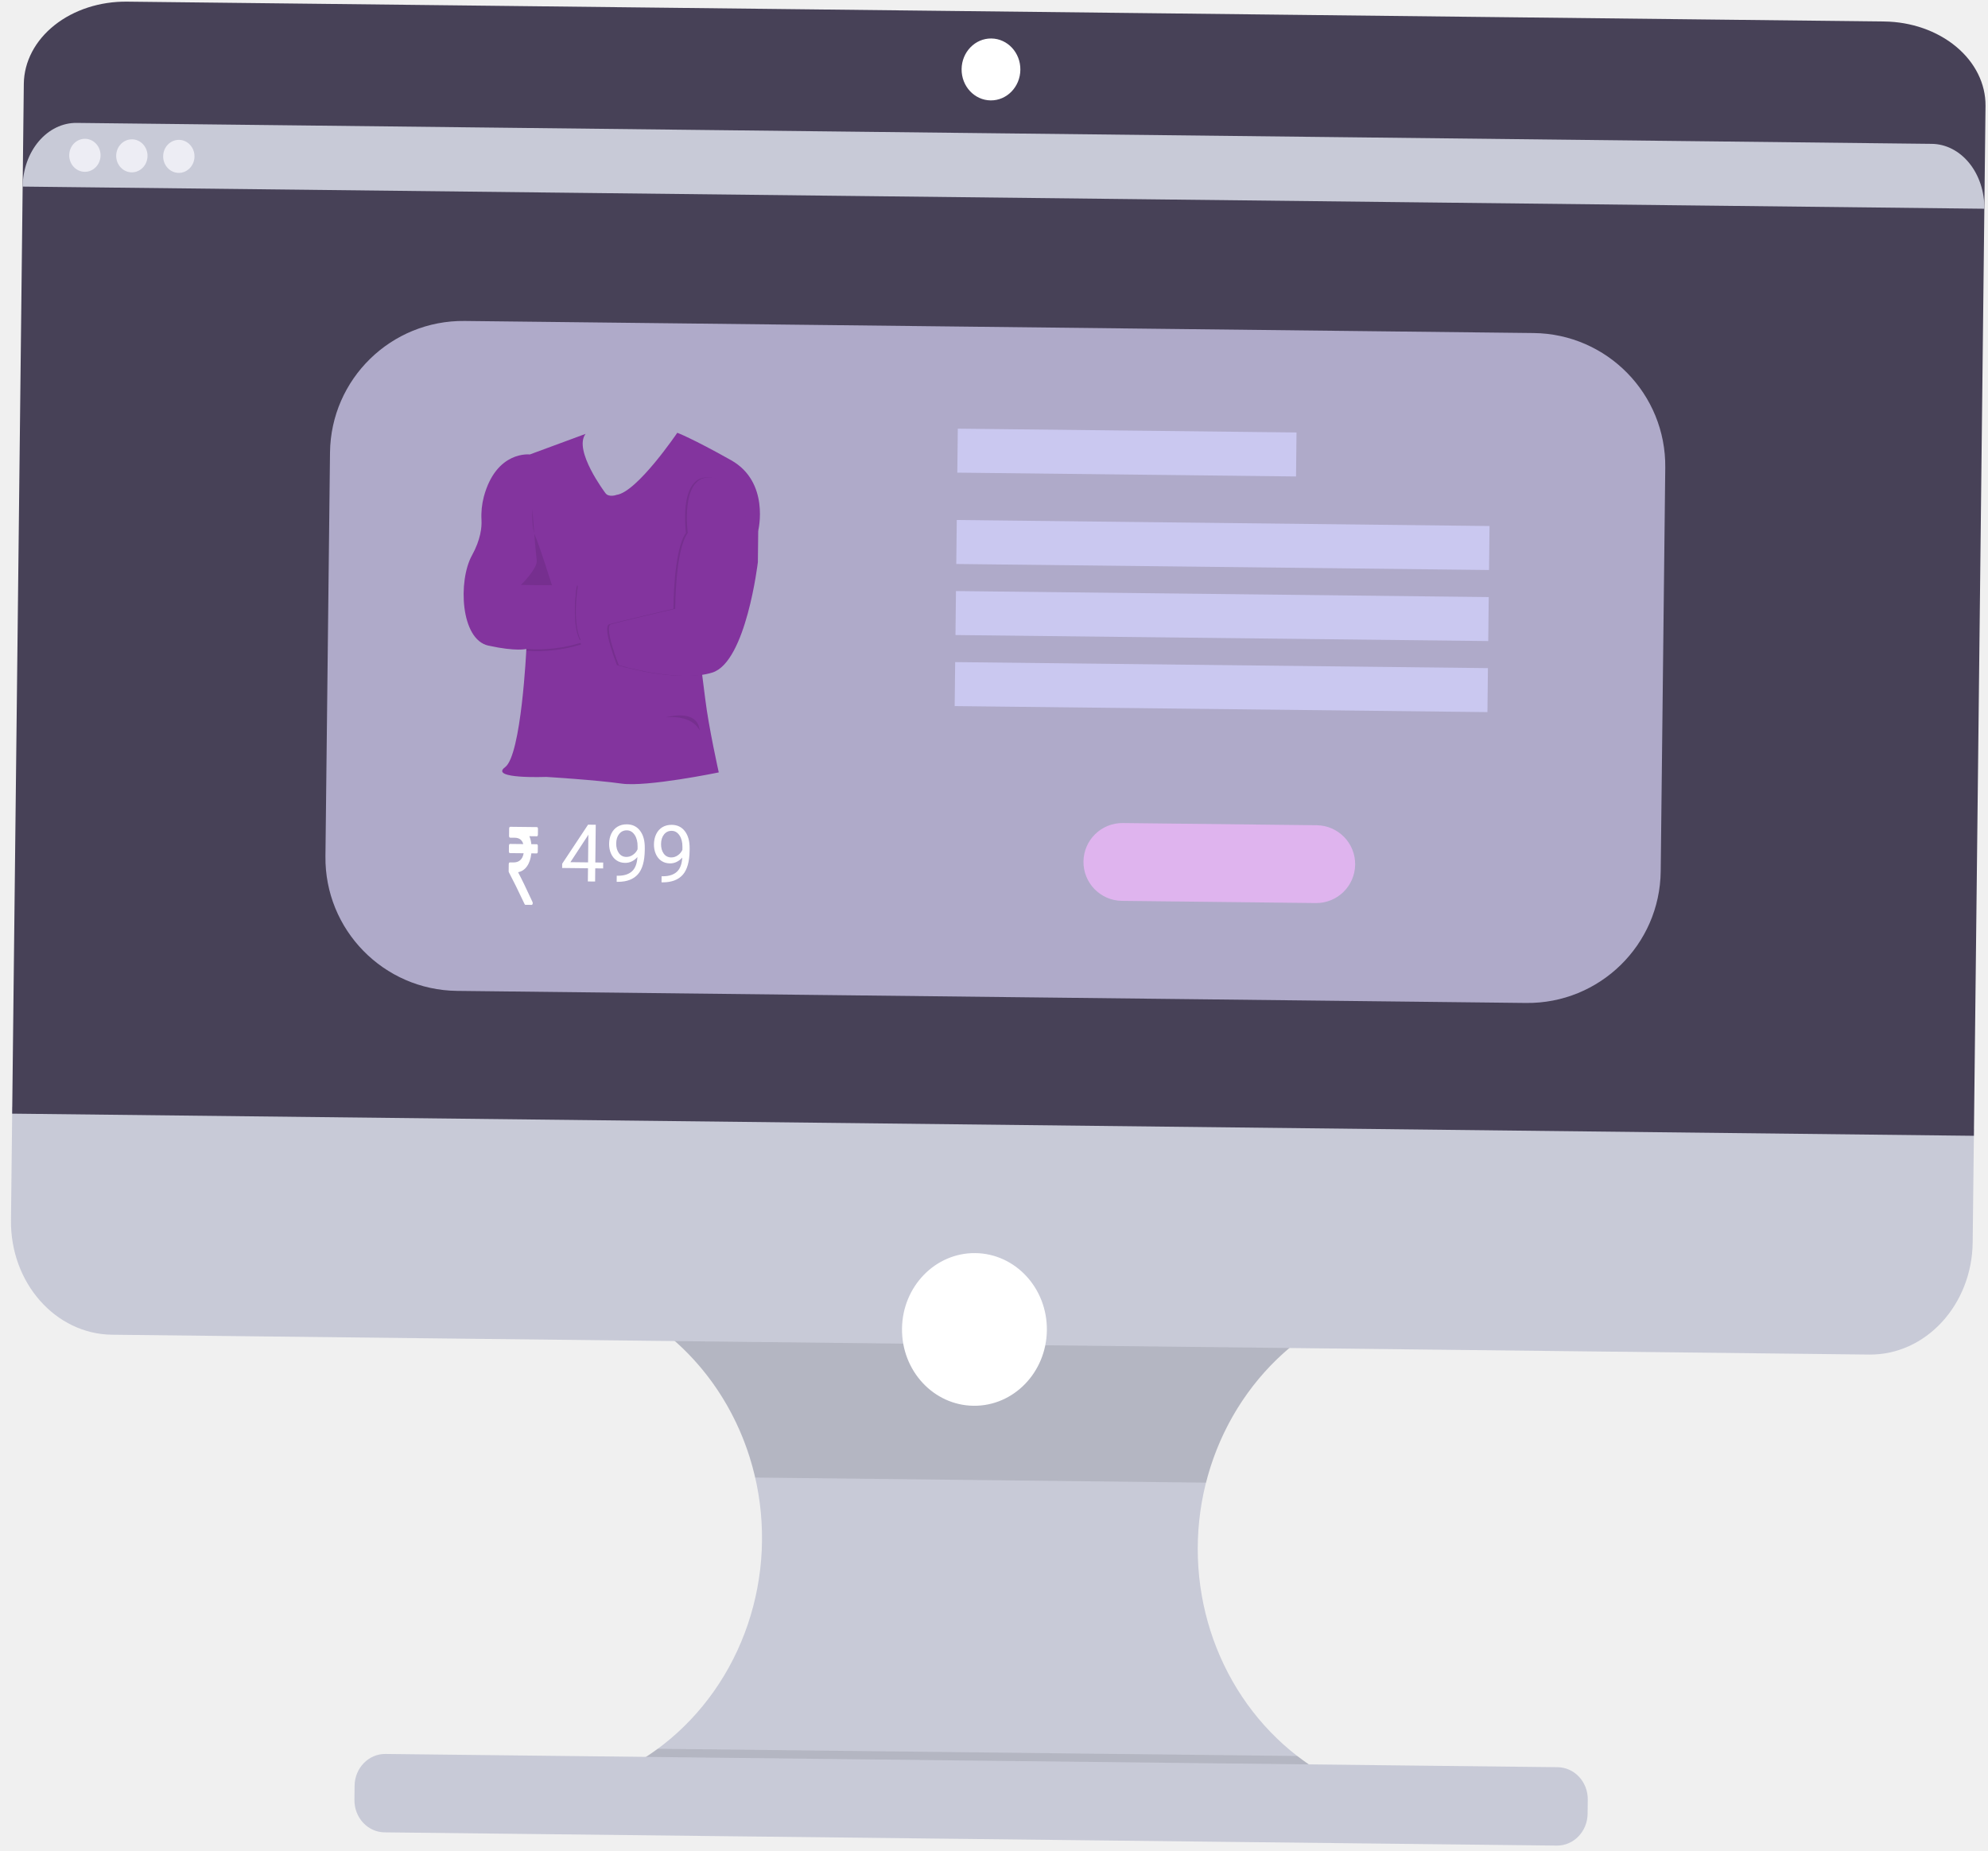
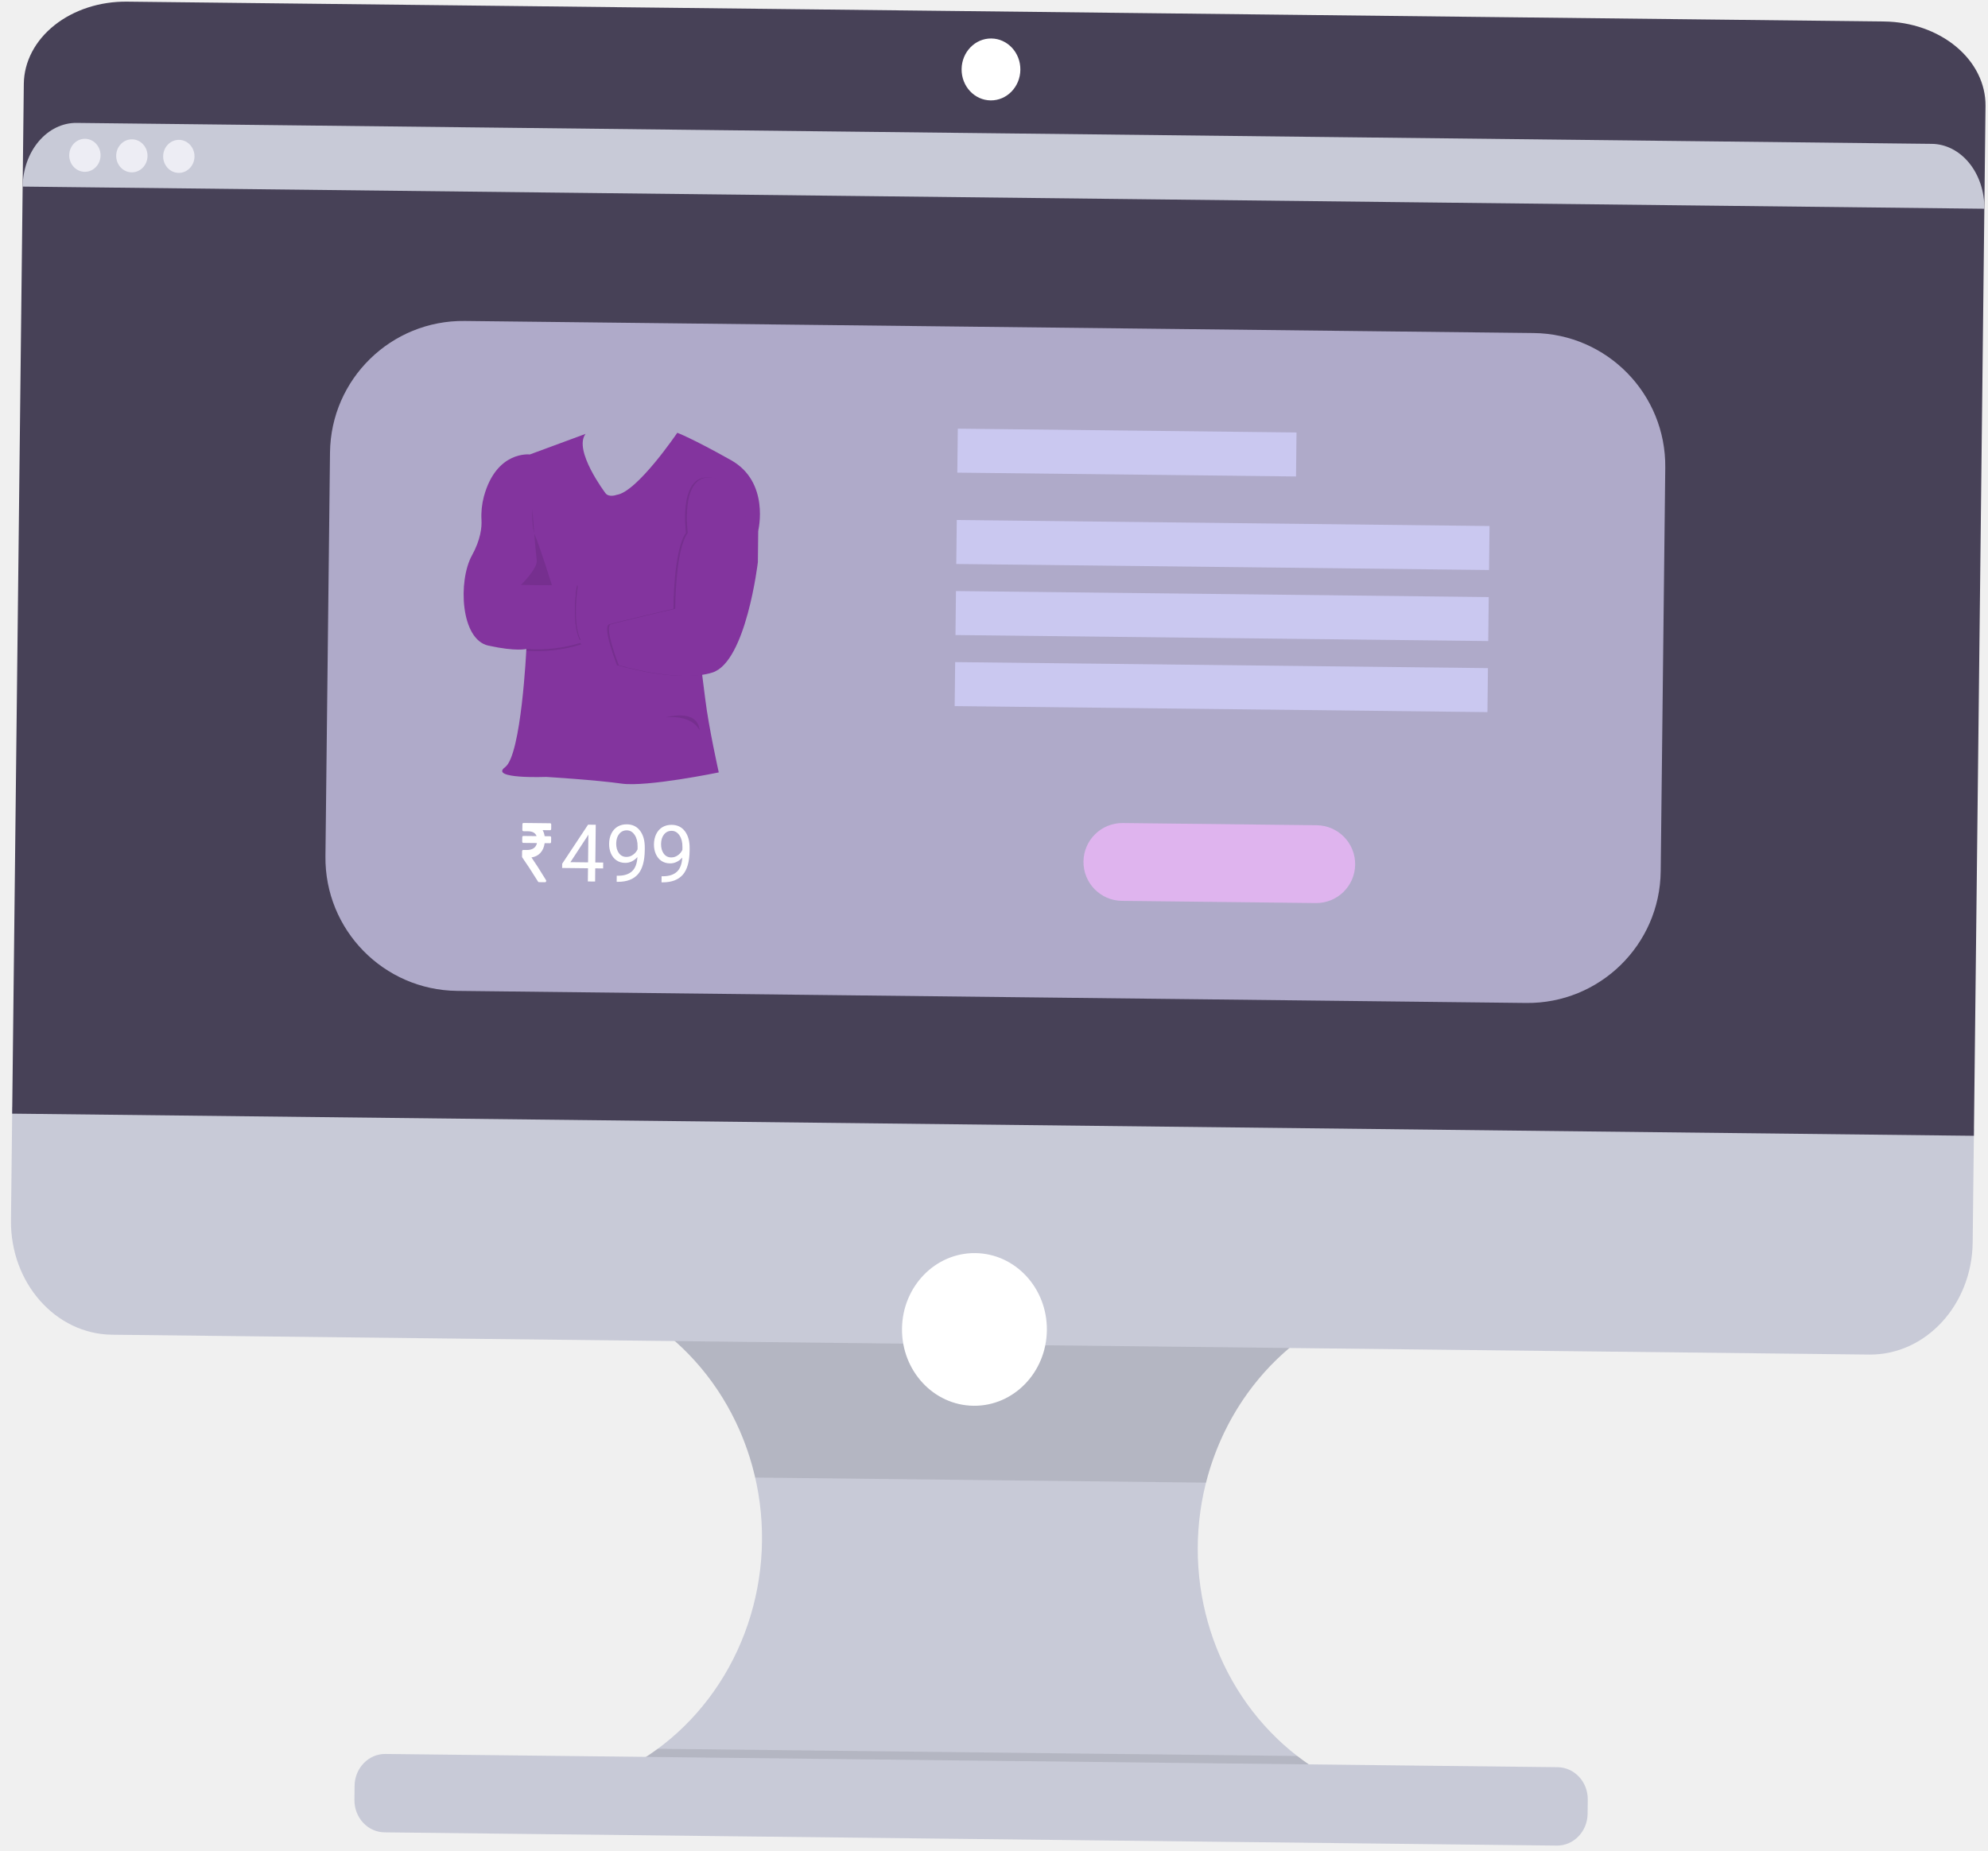
<svg xmlns="http://www.w3.org/2000/svg" width="448" height="417" viewBox="0 0 448 417" fill="none">
  <g id="sell-2">
-     <path id="Vector" d="M302.549 402.006L302.481 407.969L135.166 406.079L135.221 401.237C145.47 397.368 154.403 390.382 160.889 381.165C167.375 371.947 171.122 360.911 171.657 349.455C172.191 337.999 169.489 326.637 163.892 316.808C158.295 306.979 150.054 299.125 140.214 294.24L302.609 296.074C292.884 300.632 284.619 308.064 278.816 317.469C273.012 326.874 269.92 337.848 269.914 349.06C269.907 360.273 272.987 371.243 278.78 380.64C284.572 390.038 292.829 397.46 302.549 402.006V402.006Z" fill="#C8CAD7" />
+     <path id="Vector" d="M302.549 402.006L302.481 407.969L135.166 406.079L135.221 401.237C145.47 397.368 154.403 390.382 160.889 381.165C167.375 371.947 171.122 360.911 171.657 349.455C172.191 337.999 169.489 326.637 163.892 316.808C158.295 306.979 150.054 299.125 140.214 294.24L302.609 296.074C292.884 300.632 284.619 308.064 278.816 317.469C273.012 326.874 269.92 337.848 269.914 349.06C269.907 360.273 272.987 371.243 278.78 380.64C284.572 390.038 292.829 397.46 302.549 402.006Z" fill="#C8CAD7" />
    <path id="Vector_2" opacity="0.1" d="M302.609 296.074C295.105 299.601 288.443 304.851 283.11 311.441C277.777 318.03 273.908 325.791 271.787 334.156L170.175 333.008C168.243 324.598 164.55 316.752 159.368 310.044C154.185 303.336 147.643 297.936 140.221 294.24L302.609 296.074Z" fill="black" />
    <path id="Vector_3" d="M2.762 249.467L2.474 275.016C2.314 289.123 12.508 300.675 25.247 300.819L421.197 305.292C433.936 305.436 444.388 294.117 444.547 280.01L444.836 254.461L2.762 249.467Z" fill="#C8CAD7" />
-     <path id="Vector_4" opacity="0.1" d="M302.549 402.006L302.481 407.969L135.166 406.079L135.221 401.237C139.828 399.49 144.194 397.103 148.203 394.138L292.358 395.767C295.534 398.224 298.95 400.315 302.549 402.006V402.006Z" fill="black" />
+     <path id="Vector_4" opacity="0.1" d="M302.549 402.006L302.481 407.969L135.166 406.079L135.221 401.237C139.828 399.49 144.194 397.103 148.203 394.138L292.358 395.767C295.534 398.224 298.95 400.315 302.549 402.006Z" fill="black" />
    <path id="Vector_5" d="M351.015 398.29L86.864 395.306C83.067 395.264 79.953 398.472 79.908 402.473L79.872 405.653C79.827 409.654 82.868 412.932 86.664 412.975L350.816 415.959C354.612 416.002 357.726 412.793 357.771 408.792L357.807 405.612C357.852 401.611 354.811 398.333 351.015 398.29Z" fill="#C8CAD7" />
    <path id="Vector_6" d="M447.441 23.866C447.489 18.887 445.11 14.087 440.825 10.52C436.541 6.954 430.702 4.912 424.591 4.844L28.658 0.372C22.544 0.298 16.656 2.205 12.288 5.675C7.921 9.144 5.431 13.891 5.367 18.872L2.745 250.993L444.819 255.986L447.441 23.866Z" fill="#474157" />
    <path id="Vector_7" d="M223.242 22.628C226.898 22.669 229.897 19.579 229.941 15.725C229.984 11.872 227.056 8.714 223.399 8.673C219.743 8.632 216.744 11.722 216.7 15.575C216.657 19.429 219.586 22.586 223.242 22.628Z" fill="white" />
    <path id="Vector_8" d="M219.398 316.832C228.412 316.933 235.807 309.314 235.915 299.813C236.022 290.312 228.801 282.527 219.786 282.425C210.771 282.323 203.377 289.943 203.269 299.444C203.162 308.945 210.383 316.73 219.398 316.832Z" fill="white" />
-     <path id="Vector_9" d="M447.179 47.046L5.105 42.053C5.127 40.149 5.459 38.268 6.082 36.517C6.705 34.765 7.608 33.178 8.738 31.845C9.869 30.512 11.205 29.46 12.67 28.748C14.135 28.037 15.7 27.681 17.277 27.7L435.304 32.422C436.883 32.434 438.443 32.822 439.896 33.564C441.348 34.306 442.663 35.387 443.766 36.745C444.87 38.104 445.739 39.713 446.325 41.481C446.91 43.248 447.2 45.14 447.179 47.046V47.046Z" fill="#C8CAD7" />
+     <path id="Vector_9" d="M447.179 47.046L5.105 42.053C5.127 40.149 5.459 38.268 6.082 36.517C6.705 34.765 7.608 33.178 8.738 31.845C9.869 30.512 11.205 29.46 12.67 28.748C14.135 28.037 15.7 27.681 17.277 27.7L435.304 32.422C436.883 32.434 438.443 32.822 439.896 33.564C441.348 34.306 442.663 35.387 443.766 36.745C444.87 38.104 445.739 39.713 446.325 41.481C446.91 43.248 447.201 45.14 447.179 47.046Z" fill="#C8CAD7" />
    <path id="Vector_10" d="M19.087 38.724C21.037 38.746 22.636 37.098 22.66 35.043C22.683 32.988 21.121 31.304 19.171 31.282C17.221 31.26 15.621 32.908 15.598 34.963C15.575 37.018 17.137 38.702 19.087 38.724Z" fill="#EDEDF4" />
    <path id="Vector_11" d="M29.672 38.844C31.622 38.866 33.222 37.218 33.245 35.163C33.268 33.107 31.706 31.423 29.756 31.401C27.806 31.379 26.206 33.028 26.183 35.083C26.16 37.138 27.722 38.822 29.672 38.844Z" fill="#EDEDF4" />
    <path id="Vector_12" d="M40.257 38.964C42.207 38.986 43.807 37.337 43.83 35.282C43.853 33.227 42.291 31.543 40.341 31.521C38.391 31.499 36.792 33.147 36.768 35.202C36.745 37.258 38.307 38.941 40.257 38.964Z" fill="#EDEDF4" />
    <rect id="Rectangle 5" x="74.706" y="72" width="300.923" height="150.996" rx="30" transform="rotate(0.647176 74.7055 72)" fill="#AFAAC9" />
    <rect id="Rectangle 6" x="215.844" y="96.609" width="76.334" height="9.914" transform="rotate(0.647176 215.844 96.6091)" fill="#CAC8F0" />
    <rect id="Rectangle 7" x="215.611" y="117.198" width="120.067" height="9.914" transform="rotate(0.647176 215.611 117.198)" fill="#CAC8F0" />
    <rect id="Rectangle 8" x="215.43" y="133.212" width="120.067" height="9.914" transform="rotate(0.647176 215.43 133.212)" fill="#CAC8F0" />
    <rect id="Rectangle 9" x="215.249" y="149.225" width="120.067" height="9.914" transform="rotate(0.647176 215.249 149.225)" fill="#CAC8F0" />
    <rect id="Rectangle 10" x="244.263" y="185.398" width="61.226" height="17.54" rx="8.77" transform="rotate(0.647176 244.263 185.398)" fill="#DFB4EE" />
    <g id="shirt">
      <path id="Vector_13" d="M136.427 111.126C136.427 111.126 129.128 101.482 131.962 97.787L119.391 102.429C119.391 102.429 111.868 101.492 109.035 111.935C108.58 113.673 108.402 115.463 108.506 117.25C108.589 118.829 108.326 121.605 106.354 125.182C103.2 130.905 103.764 144.133 110.058 145.511C116.352 146.888 118.617 146.261 118.617 146.261C118.617 146.261 117.503 170.2 113.824 172.905C110.146 175.61 123.109 175.103 123.109 175.103C123.109 175.103 134.295 175.783 140.043 176.606C145.79 177.43 161.976 174.085 161.976 174.085C161.976 174.085 159.714 163.983 158.931 157.563C158.148 151.142 156.354 137.468 156.354 137.468L170.88 119.549C170.88 119.549 173.529 108.649 164.738 103.711C155.947 98.773 152.628 97.539 152.628 97.539C152.628 97.539 143.565 110.93 138.948 111.531C138.948 111.542 137.182 112.187 136.427 111.126Z" fill="#83349E" />
      <path id="Vector_14" opacity="0.1" d="M119.953 114.738C119.953 114.738 119.768 119.055 120.592 120.764C121.416 122.473 124.393 131.93 124.393 131.93L117.377 131.851C117.377 131.851 121.21 128.102 120.952 126.266C120.693 124.43 119.953 114.738 119.953 114.738Z" fill="black" />
      <path id="Vector_15" opacity="0.1" d="M167.682 116.584L170.458 119.561L170.378 126.691C170.378 126.691 167.747 149.174 160.127 151.574C152.507 153.974 139.025 149.896 139.025 149.896C139.025 149.896 135.624 141.22 137.263 140.713C138.903 140.206 151.764 137.2 151.764 137.2C151.764 137.2 151.729 123.995 154.583 120.101C154.583 120.101 152.899 107.78 159.216 107.591C165.534 107.402 167.682 116.584 167.682 116.584Z" fill="black" />
      <path id="Vector_16" d="M168.092 116.589L170.868 119.566L170.788 126.696C170.788 126.696 168.157 149.179 160.531 151.579C152.906 153.979 139.435 149.901 139.435 149.901C139.435 149.901 136.034 141.225 137.673 140.718C139.313 140.21 152.168 137.205 152.168 137.205C152.168 137.205 152.139 123.999 154.993 120.106C154.993 120.106 153.303 107.784 159.626 107.595C165.95 107.407 168.092 116.589 168.092 116.589Z" fill="#83349E" />
      <path id="Vector_17" opacity="0.1" d="M150.109 161.671C150.109 161.671 157.203 159.569 157.663 164.635C157.663 164.635 156.365 161.149 150.109 161.671Z" fill="black" />
      <path id="Vector_18" opacity="0.1" d="M130.008 132.387C130.008 132.387 128.503 141.533 130.986 145.226C127.01 146.482 122.799 146.968 118.612 146.654L117.931 132.25L130.008 132.387Z" fill="black" />
      <path id="Vector_19" opacity="0.1" d="M130.837 144.189L130.15 144.536L125.899 135.352L130.013 131.994L130.221 131.996C130.15 132.438 128.927 140.292 130.837 144.189Z" fill="black" />
      <path id="Vector_20" d="M130.013 131.994C130.013 131.994 128.507 141.14 130.991 144.833C127.015 146.089 122.804 146.575 118.617 146.261L113.867 131.811L130.013 131.994Z" fill="#83349E" />
    </g>
    <g id="Group">
-       <path id="Vector_21" d="M121.142 190.388C121.1 190.313 121.045 190.275 120.977 190.274L119.737 190.26C119.663 189.57 119.515 188.97 119.293 188.461L120.983 188.48C121.05 188.481 121.106 188.444 121.151 188.37C121.195 188.296 121.218 188.2 121.219 188.084L121.233 186.813C121.235 186.697 121.214 186.601 121.172 186.526C121.129 186.451 121.074 186.413 121.006 186.412L114.973 186.344C114.905 186.343 114.849 186.38 114.805 186.454C114.761 186.528 114.738 186.624 114.736 186.74L114.718 188.397C114.716 188.505 114.738 188.598 114.783 188.678C114.828 188.757 114.882 188.797 114.945 188.798L115.997 188.81C117.017 188.821 117.659 189.298 117.924 190.239L114.929 190.205C114.862 190.205 114.806 190.241 114.761 190.316C114.717 190.39 114.694 190.485 114.693 190.601L114.678 191.872C114.677 191.988 114.698 192.084 114.74 192.159C114.783 192.234 114.838 192.272 114.906 192.273L118.002 192.308C117.888 192.988 117.635 193.504 117.241 193.857C116.848 194.21 116.333 194.382 115.694 194.375L114.882 194.366C114.819 194.365 114.765 194.404 114.718 194.482C114.671 194.561 114.647 194.654 114.646 194.762L114.628 196.344C114.627 196.452 114.647 196.544 114.69 196.619C115.599 198.323 116.776 200.708 118.221 203.772C118.263 203.873 118.323 203.923 118.4 203.924L119.814 203.94C119.916 203.941 119.987 203.867 120.027 203.718C120.077 203.569 120.069 203.428 120.003 203.294C118.625 200.305 117.541 198.067 116.75 196.58C117.574 196.423 118.246 195.974 118.767 195.232C119.288 194.491 119.611 193.522 119.735 192.328L120.954 192.342C121.021 192.342 121.077 192.306 121.122 192.231C121.166 192.157 121.189 192.062 121.19 191.946L121.204 190.675C121.206 190.559 121.185 190.463 121.142 190.388Z" fill="white" />
+       <path id="Vector_21" d="M124.14 188.562C124.098 188.505 124.042 188.476 123.975 188.476L122.735 188.462C122.658 187.938 122.509 187.483 122.286 187.096L123.975 187.115C124.043 187.116 124.099 187.088 124.143 187.032C124.187 186.976 124.21 186.904 124.211 186.816L124.222 185.852C124.223 185.764 124.202 185.691 124.159 185.634C124.116 185.577 124.061 185.548 123.993 185.547L117.96 185.479C117.892 185.478 117.836 185.506 117.792 185.562C117.748 185.618 117.726 185.691 117.725 185.779L117.71 187.035C117.71 187.117 117.732 187.188 117.777 187.248C117.822 187.309 117.876 187.339 117.939 187.34L118.991 187.352C120.01 187.363 120.654 187.726 120.922 188.441L117.927 188.407C117.859 188.406 117.803 188.434 117.759 188.49C117.715 188.546 117.693 188.618 117.692 188.707L117.681 189.67C117.68 189.758 117.701 189.831 117.743 189.888C117.786 189.945 117.842 189.974 117.909 189.975L121.006 190.01C120.893 190.525 120.641 190.916 120.249 191.182C119.857 191.449 119.342 191.578 118.704 191.571L117.891 191.562C117.829 191.561 117.774 191.59 117.727 191.65C117.681 191.709 117.657 191.78 117.656 191.861L117.642 193.061C117.641 193.143 117.662 193.213 117.705 193.27C118.619 194.565 119.802 196.376 121.255 198.704C121.298 198.78 121.358 198.818 121.436 198.819L122.849 198.835C122.951 198.836 123.022 198.781 123.062 198.668C123.111 198.555 123.103 198.448 123.036 198.346C121.65 196.076 120.56 194.376 119.765 193.246C120.588 193.129 121.26 192.79 121.778 192.229C122.297 191.668 122.617 190.935 122.739 190.03L123.957 190.043C124.025 190.044 124.081 190.016 124.125 189.96C124.169 189.904 124.191 189.832 124.192 189.744L124.203 188.78C124.204 188.692 124.183 188.62 124.14 188.562Z" fill="white" />
    </g>
    <path id="499" d="M134.156 194.382L135.931 194.402L135.916 195.729L134.141 195.709L134.108 198.679L132.473 198.661L132.507 195.69L126.68 195.624L126.691 194.666L132.521 185.864L134.252 185.883L134.156 194.382ZM128.54 194.318L132.522 194.363L132.592 188.088L132.395 188.437L128.54 194.318ZM143.645 193.162C143.301 193.562 142.89 193.883 142.413 194.123C141.941 194.364 141.424 194.481 140.862 194.475C140.123 194.467 139.481 194.278 138.934 193.908C138.393 193.539 137.977 193.024 137.686 192.365C137.395 191.699 137.254 190.968 137.263 190.171C137.272 189.316 137.442 188.547 137.772 187.865C138.108 187.184 138.577 186.664 139.178 186.308C139.78 185.951 140.479 185.778 141.276 185.787C142.542 185.801 143.532 186.287 144.248 187.244C144.97 188.196 145.322 189.489 145.303 191.123L145.298 191.598C145.27 194.088 144.757 195.902 143.76 197.039C142.762 198.17 141.27 198.74 139.284 198.746L138.968 198.743L138.983 197.372L139.326 197.376C140.668 197.367 141.703 197.03 142.431 196.365C143.159 195.693 143.564 194.626 143.645 193.162ZM141.14 193.133C141.685 193.139 142.188 192.978 142.649 192.649C143.116 192.321 143.457 191.911 143.674 191.422L143.681 190.771C143.693 189.705 143.471 188.835 143.016 188.162C142.561 187.489 141.979 187.148 141.27 187.14C140.555 187.132 139.978 187.401 139.538 187.947C139.098 188.487 138.873 189.205 138.863 190.101C138.853 190.974 139.053 191.697 139.463 192.27C139.878 192.838 140.437 193.125 141.14 193.133ZM153.752 193.276C153.408 193.676 152.997 193.997 152.519 194.237C152.048 194.478 151.531 194.595 150.968 194.589C150.23 194.581 149.588 194.392 149.041 194.022C148.5 193.653 148.084 193.138 147.793 192.479C147.501 191.813 147.36 191.082 147.369 190.285C147.379 189.43 147.549 188.661 147.879 187.98C148.215 187.298 148.683 186.779 149.285 186.422C149.887 186.066 150.586 185.892 151.383 185.901C152.648 185.915 153.639 186.401 154.355 187.358C155.077 188.31 155.428 189.603 155.41 191.238L155.404 191.712C155.376 194.202 154.864 196.016 153.866 197.153C152.869 198.285 151.377 198.854 149.391 198.861L149.074 198.857L149.09 197.486L149.433 197.49C150.775 197.482 151.81 197.145 152.538 196.479C153.266 195.807 153.671 194.74 153.752 193.276ZM151.247 193.247C151.792 193.254 152.295 193.092 152.756 192.763C153.222 192.435 153.564 192.025 153.78 191.536L153.788 190.885C153.8 189.819 153.578 188.949 153.123 188.276C152.668 187.603 152.085 187.262 151.376 187.254C150.662 187.246 150.084 187.515 149.645 188.061C149.205 188.601 148.98 189.319 148.97 190.216C148.96 191.089 149.16 191.812 149.569 192.385C149.985 192.952 150.544 193.239 151.247 193.247Z" fill="white" />
  </g>
</svg>
